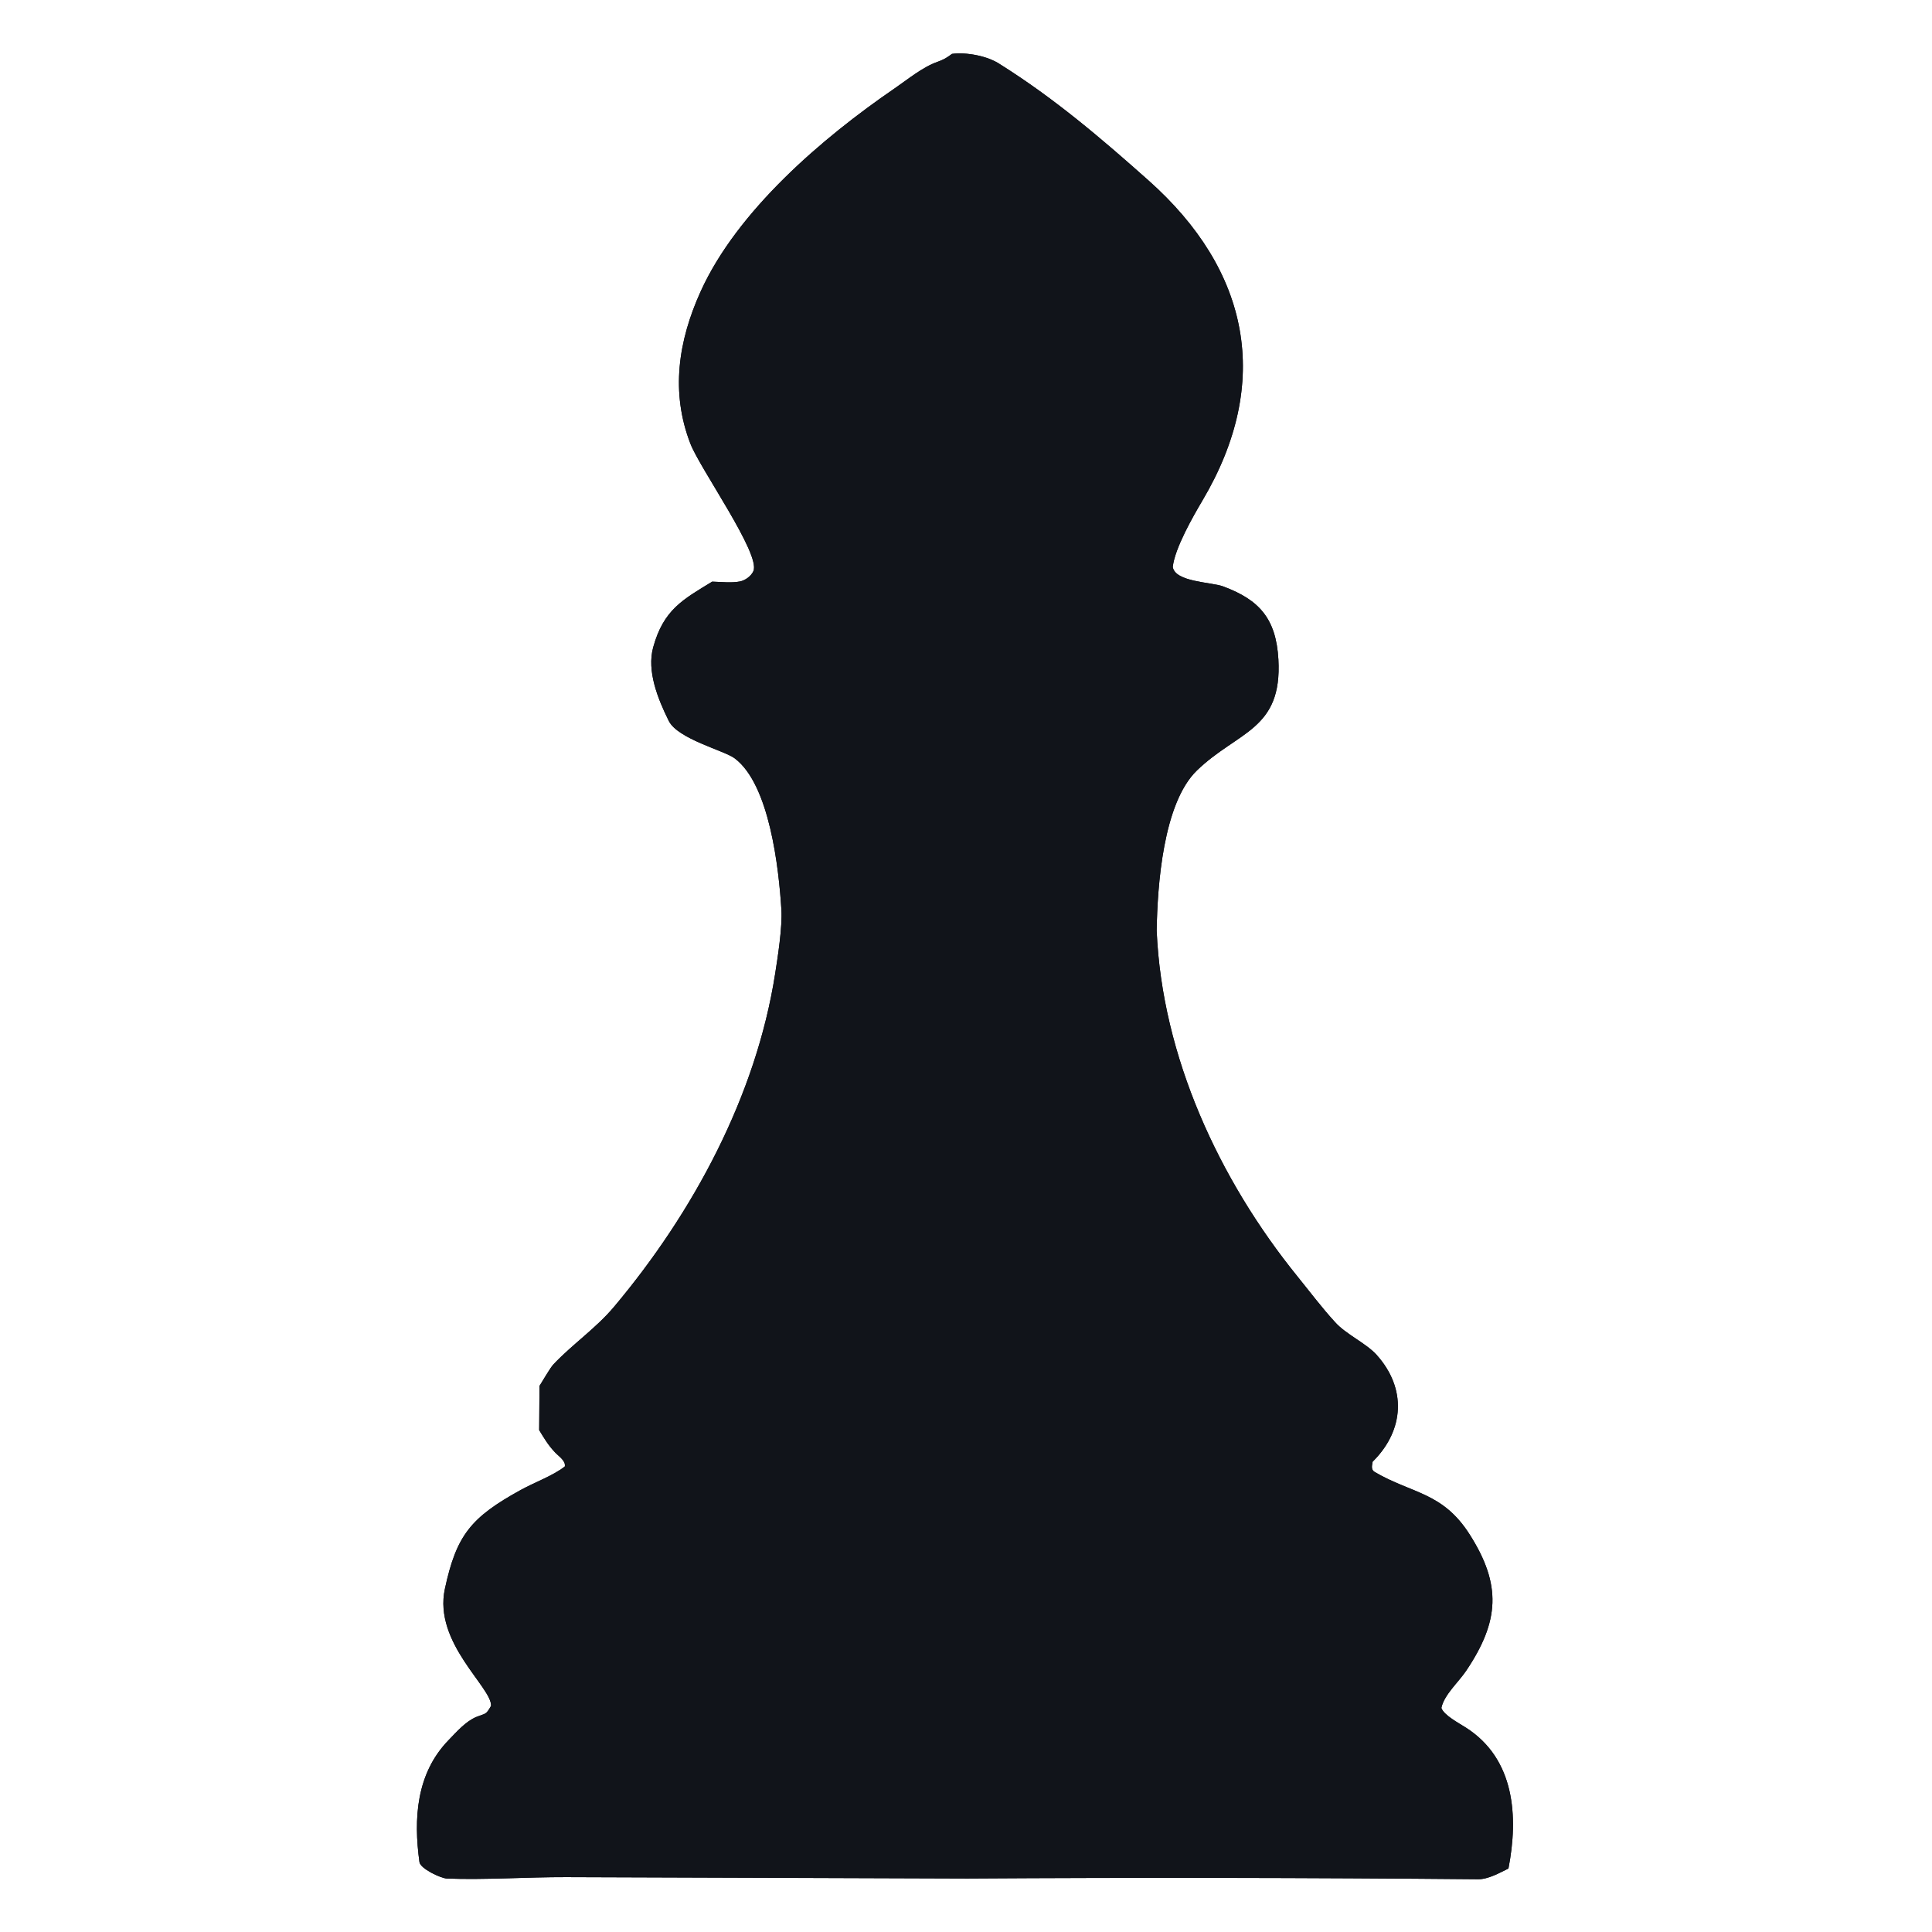
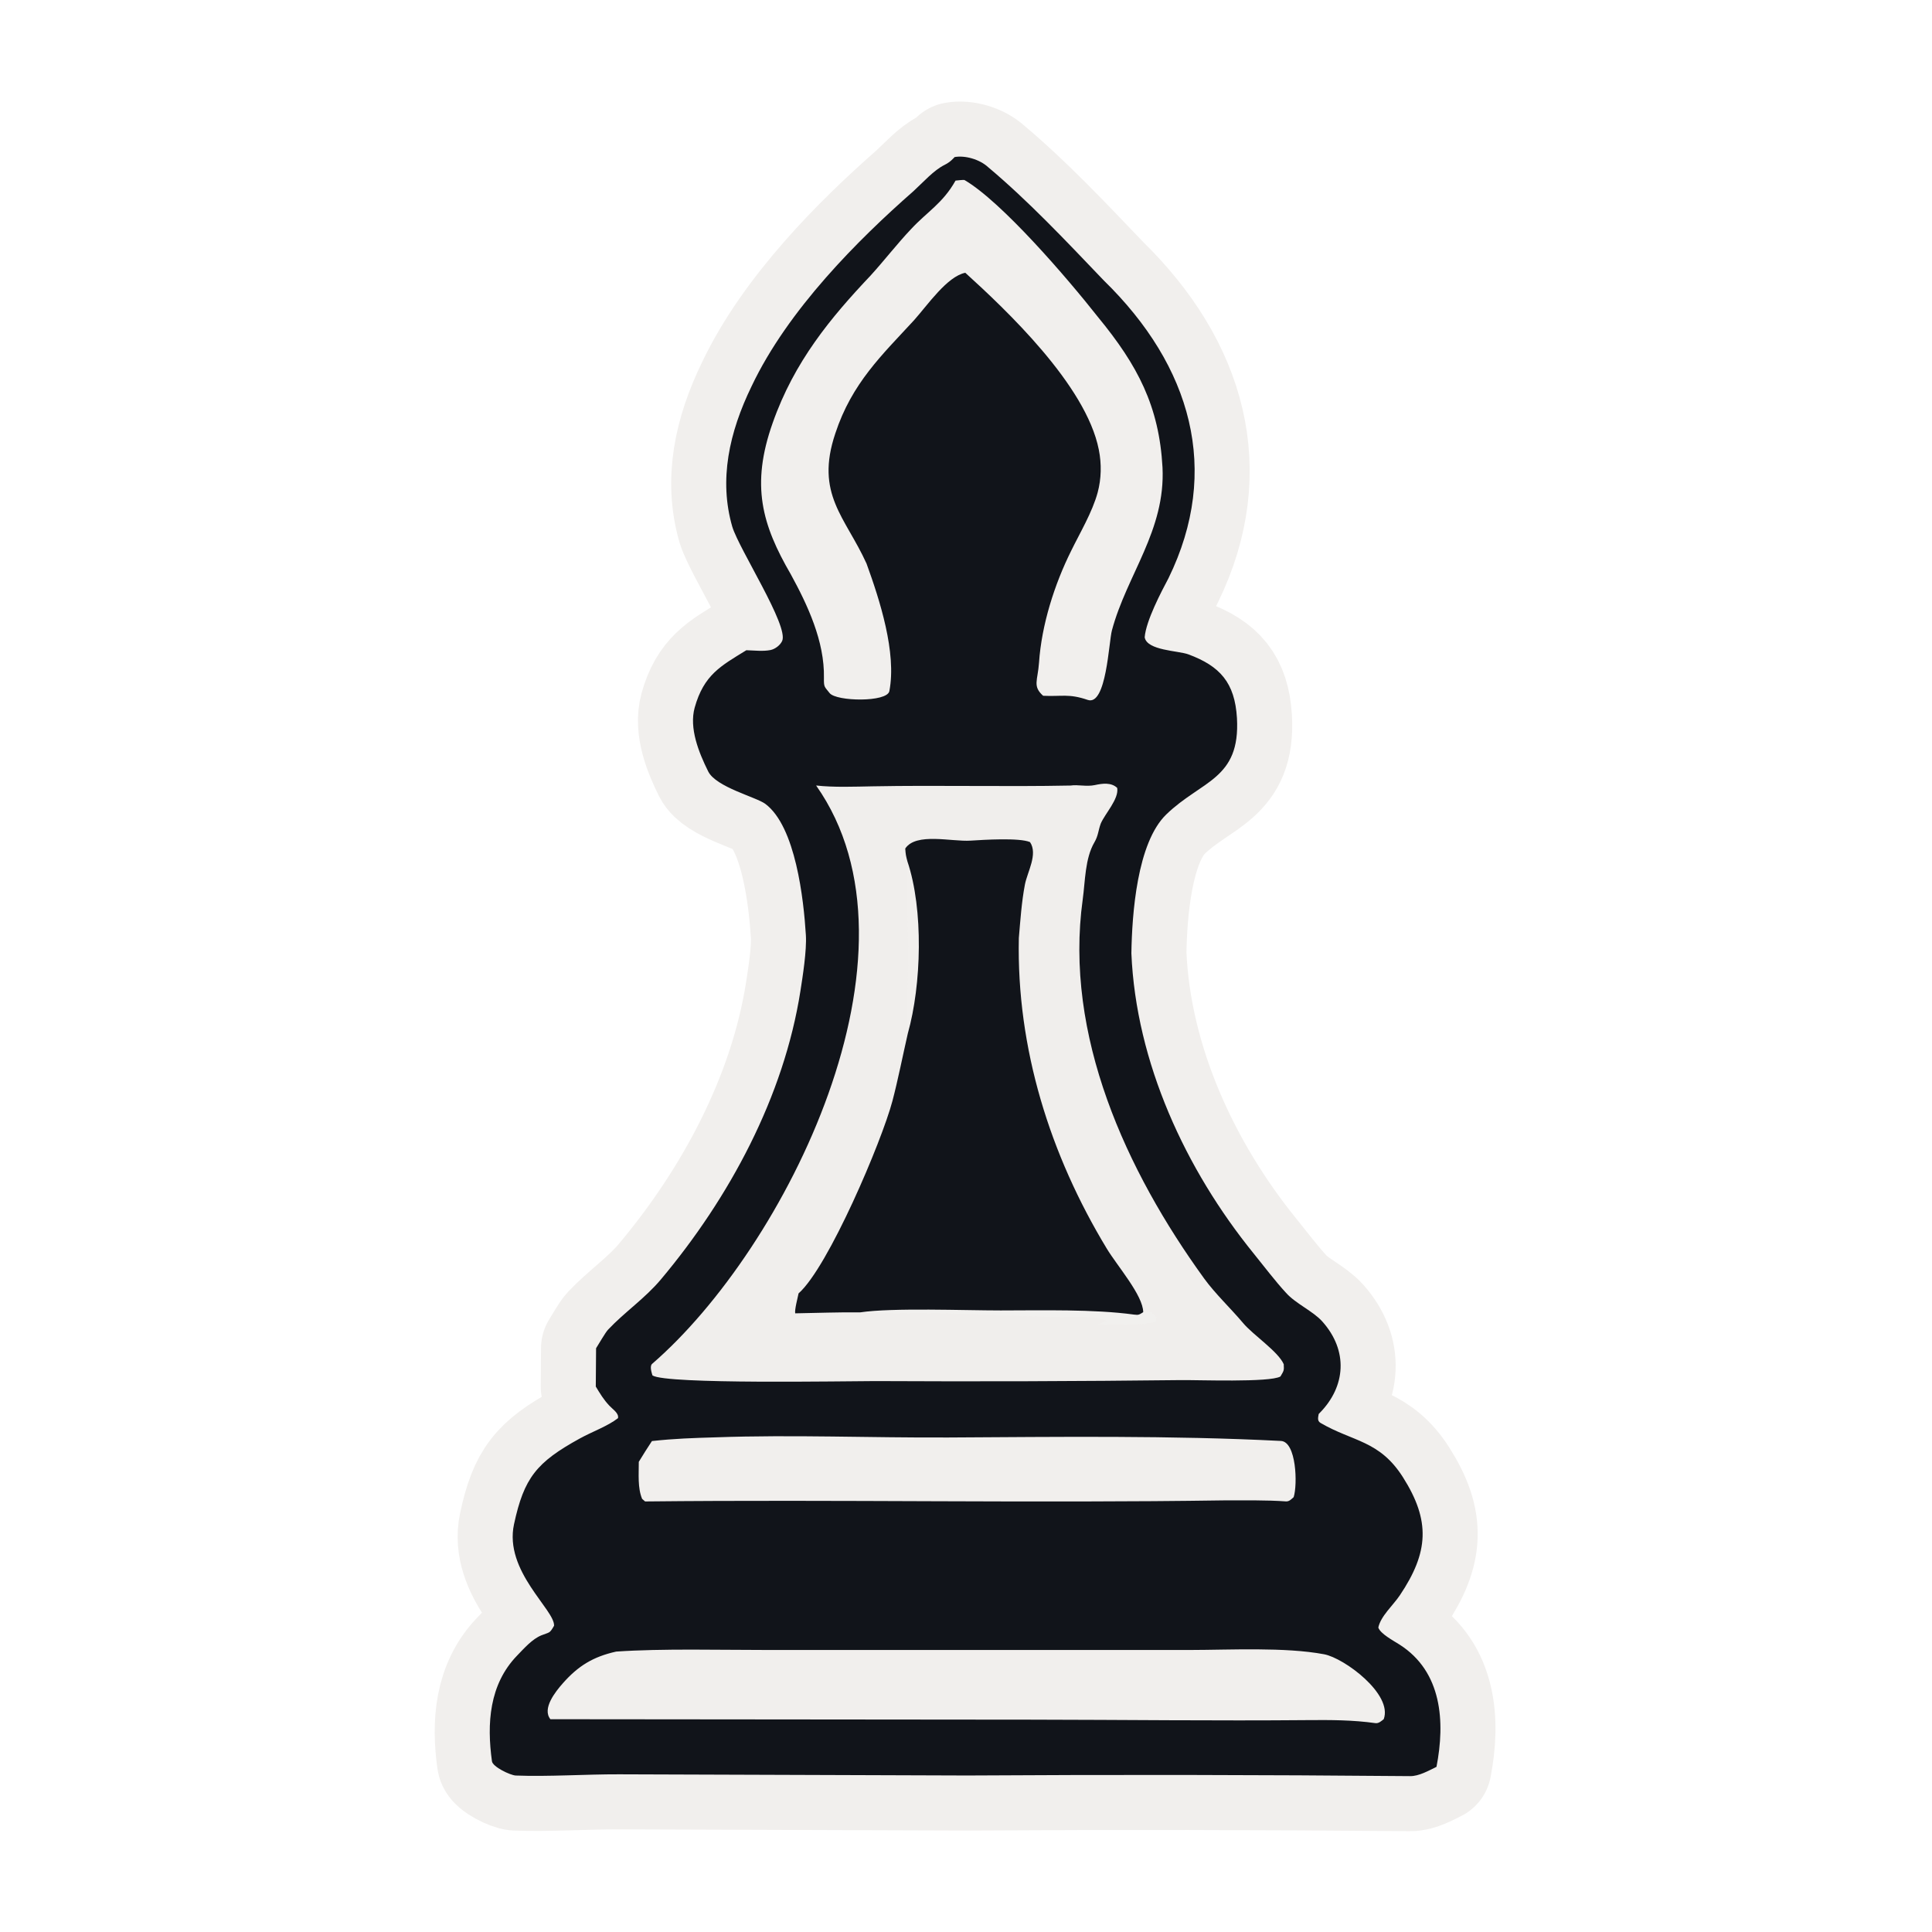
- <svg xmlns="http://www.w3.org/2000/svg" viewBox="745.815 1103.13 558.235 892.04" width="512" height="512" role="img" aria-label="black B">
-   <path fill="#11141A" d="M 1018.43 1128.01 C 1025.12 1127.13 1034.92 1128.96 1040.59 1132.76 C 1065.73 1148.55 1087.3 1166.95 1109.22 1186.46 C 1155.8 1227.91 1166.51 1279.51 1134.12 1334.2 C 1129.93 1341.29 1121.31 1356.24 1120.4 1364.9 C 1121.47 1371.88 1138.2 1371.88 1143.56 1373.85 C 1160.3 1380.02 1168.1 1388.72 1169.17 1407.58 C 1171.01 1440.29 1150.39 1440.66 1131.57 1458.85 C 1115.93 1473.96 1113.3 1512.05 1112.97 1532.82 C 1115.43 1590.91 1141.79 1647.85 1178.04 1692.57 C 1183.32 1699.08 1189.66 1707.46 1195.29 1713.53 C 1200.3 1719.2 1209.68 1723.3 1214.56 1728.74 C 1228.52 1744.32 1227.08 1763.35 1213.29 1777.41 L 1212.68 1778.03 C 1212.41 1779.75 1211.77 1781.68 1213.66 1782.79 C 1230.91 1792.88 1245.02 1791.97 1257.54 1811.71 C 1272.23 1834.87 1271.27 1851.63 1255.89 1874.53 C 1252.31 1879.88 1245.7 1885.59 1244.42 1891.72 C 1245.55 1895.07 1252.47 1898.7 1255.78 1900.82 C 1278.35 1915.26 1280.05 1941.81 1275.39 1965.86 C 1271.12 1967.95 1265.98 1970.88 1261.31 1970.81 C 1182.71 1970.1 1104.1 1969.98 1025.5 1970.47 L 840.306 1969.84 C 822.594 1969.78 802.661 1971.17 785.215 1970.49 C 782.315 1970.32 773.004 1965.91 772.587 1962.9 C 769.815 1942.92 771.069 1922.03 785.989 1906.62 C 789.693 1902.8 794.039 1897.8 798.945 1895.84 C 803.364 1894.08 803.209 1895 805.646 1890.75 C 806.058 1882.23 778.946 1861.69 784.326 1836.72 C 789.655 1811.99 796.261 1803.76 819.41 1791.04 C 826.028 1787.4 834.194 1784.53 839.684 1780.25 C 840.206 1777.63 837.142 1775.79 835.1 1773.63 C 831.982 1770.32 830.198 1767.28 827.858 1763.43 L 828.01 1743.04 C 829.502 1740.71 832.94 1734.68 834.412 1733.12 C 843.361 1723.64 854.011 1716.53 862.498 1706.42 C 898.943 1663.03 927.994 1609.14 936.807 1552.75 C 937.984 1545.22 940.195 1531.26 939.693 1523.11 C 938.526 1504.15 934.26 1465.29 918.1 1453.25 C 913.221 1449.61 891.872 1444.37 887.697 1435.98 C 882.606 1425.75 877.499 1412.93 880.498 1402.02 C 885.301 1384.55 894.284 1379.93 907.749 1371.68 C 911.775 1371.79 916.67 1372.37 920.601 1371.59 C 923.034 1371.11 925.766 1369.09 926.778 1366.81 C 930.235 1359 902.232 1319.71 897.684 1307.99 C 888.49 1284.29 892.064 1260.58 902.386 1237.76 C 919.256 1200.47 958.552 1166.84 991.951 1143.96 C 998.094 1139.75 1004.8 1134.14 1011.83 1131.66 C 1014.16 1130.83 1015.75 1130.01 1017.75 1128.53 C 1017.98 1128.36 1018.2 1128.18 1018.43 1128.01 z" />
+ <svg xmlns="http://www.w3.org/2000/svg" viewBox="687.2 1025.323 675.464 1028.461" width="512" height="512" role="img" aria-label="black B">
+   <path fill="none" stroke="#F1EFED" stroke-width="58.61" stroke-linejoin="round" stroke-linecap="round" d="M 1018.863 1108.941 C 1024.218 1107.938 1032.096 1110.023 1036.756 1114.348 C 1058.06 1132.239 1077.555 1152.928 1098.338 1174.675 C 1144.986 1220.234 1160.752 1275.723 1132.76 1333.05 C 1128.882 1340.37 1120.766 1355.721 1120.048 1364.562 C 1121.238 1371.659 1137.929 1371.659 1143.313 1373.658 C 1160.132 1379.904 1168.038 1388.68 1169.17 1407.58 C 1171.01 1440.29 1150.39 1440.66 1131.57 1458.85 C 1115.93 1473.96 1113.3 1512.05 1112.97 1532.82 C 1115.43 1590.91 1141.79 1647.85 1178.04 1692.57 C 1183.32 1699.08 1189.66 1707.46 1195.29 1713.53 C 1200.3 1719.2 1209.68 1723.3 1214.56 1728.74 C 1228.52 1744.32 1227.08 1763.35 1213.29 1777.41 L 1212.68 1778.03 C 1212.41 1779.75 1211.77 1781.68 1213.66 1782.79 C 1230.91 1792.88 1245.02 1791.97 1257.54 1811.71 C 1272.23 1834.87 1271.27 1851.63 1255.89 1874.53 C 1252.31 1879.88 1245.7 1885.59 1244.42 1891.72 C 1245.55 1895.07 1252.47 1898.7 1255.78 1900.82 C 1278.35 1915.26 1280.05 1941.81 1275.39 1965.86 C 1271.12 1967.95 1265.98 1970.88 1261.31 1970.81 C 1182.71 1970.1 1104.1 1969.98 1025.5 1970.47 L 840.306 1969.84 C 822.594 1969.78 802.661 1971.17 785.215 1970.49 C 782.315 1970.32 773.004 1965.91 772.587 1962.9 C 769.815 1942.92 771.069 1922.03 785.989 1906.62 C 789.693 1902.8 794.039 1897.8 798.945 1895.84 C 803.364 1894.08 803.209 1895 805.646 1890.75 C 806.058 1882.23 778.946 1861.69 784.326 1836.72 C 789.655 1811.99 796.261 1803.76 819.41 1791.04 C 826.028 1787.4 834.194 1784.53 839.684 1780.25 C 840.206 1777.63 837.142 1775.79 835.1 1773.63 C 831.982 1770.32 830.198 1767.28 827.858 1763.43 L 828.01 1743.04 C 829.502 1740.71 832.94 1734.68 834.412 1733.12 C 843.361 1723.64 854.011 1716.53 862.498 1706.42 C 898.943 1663.03 927.994 1609.14 936.807 1552.75 C 937.984 1545.22 940.195 1531.26 939.693 1523.11 C 938.526 1504.15 934.26 1465.29 918.1 1453.25 C 913.221 1449.61 891.872 1444.37 887.697 1435.98 C 882.606 1425.75 877.499 1412.93 880.498 1402.02 C 885.402 1384.478 894.438 1379.813 908.013 1371.456 C 912.027 1371.568 916.902 1372.156 920.836 1371.365 C 923.271 1370.877 926.028 1368.825 927.075 1366.506 C 930.665 1358.543 904.329 1318.01 900.532 1305.767 C 893.303 1280.794 898.837 1255.524 910.799 1230.931 C 930.132 1190.172 967.628 1152.804 997 1127.051 C 1002.192 1122.284 1007.802 1115.916 1013.528 1113.097 C 1015.415 1112.152 1016.701 1111.219 1018.316 1109.533 C 1018.501 1109.339 1018.678 1109.134 1018.863 1108.941 z M 945.148 1443.47 C 1007.72 1532.18 929.073 1689.74 857.848 1751.35 C 856.436 1752.57 857.612 1756.11 858.024 1757.5 C 865.302 1762.32 960.966 1760.52 976.5 1760.51 C 1030.75 1760.79 1085 1760.62 1139.24 1759.99 C 1147.5 1759.85 1186.78 1761.36 1192.32 1758.06 C 1194.06 1755.05 1194.31 1755.1 1194.07 1751.53 C 1191.09 1744.7 1177.75 1735.99 1172.43 1729.61 C 1165.99 1721.95 1157.58 1714.01 1151.74 1705.96 C 1110.18 1648.61 1077.05 1576.43 1087.07 1504.06 C 1088.41 1494.39 1088.25 1482.32 1093.29 1473.71 C 1095.37 1470.17 1095.3 1467.44 1096.66 1463.74 C 1098.89 1458.47 1106.48 1450.56 1105.41 1444.74 C 1102.25 1441.75 1097.6 1442.35 1093.55 1443.24 C 1089.13 1444.2 1084.29 1442.88 1080.68 1443.49 C 1045.6 1444.2 1010.28 1443.25 975.165 1443.91 C 965.655 1444.08 954.493 1444.53 945.148 1443.47 z M 1206.75 1940.99 C 1218.97 1940.88 1230.8 1940.9 1242.89 1942.6 C 1244.6 1942.84 1246.07 1941.48 1247.3 1940.49 C 1252.24 1927.2 1226.29 1907.95 1215.56 1905.94 C 1194.71 1902.03 1165.51 1903.63 1144.12 1903.66 L 1057.05 1903.65 L 919.456 1903.66 C 894.573 1903.68 863.109 1902.82 838.711 1904.51 C 826.409 1907.25 818.467 1912.15 810.311 1921.39 C 806.338 1925.9 799.158 1934.87 803.694 1940.51 L 1059.79 1940.75 C 1108.45 1940.81 1158.17 1941.42 1206.75 1940.99 z M 1019.36 1121.466 C 1012.606 1133.546 1004.233 1138.043 995.641 1147.33 C 988.404 1154.959 981.436 1163.985 974.153 1171.995 C 952.948 1194.399 933.521 1217.749 922.036 1250.421 C 910.245 1283.678 916.342 1304.657 931.7 1331.11 C 940.582 1347.355 949.695 1366.705 949.304 1386.169 C 949.224 1391.263 949.556 1390.73 952.324 1394.262 C 955.862 1398.769 982.978 1399.253 984.133 1393.231 C 988.073 1372.747 979.033 1344.759 971.982 1325.336 C 960.755 1300.547 944.484 1288.443 955.355 1256.081 C 964.209 1229.165 980.315 1214.224 997.262 1195.8 C 1004.62 1187.544 1014.893 1172.48 1024.556 1170.526 C 1046.059 1190.069 1088.832 1230.266 1095.625 1264.663 C 1097.172 1272.334 1096.971 1280.203 1095.025 1287.471 C 1092.201 1297.955 1085.466 1309.192 1080.916 1318.539 C 1072.084 1336.247 1065.15 1357.933 1063.801 1378.091 C 1063.126 1387.691 1060.253 1390.552 1065.992 1395.706 C 1075.98 1396.191 1079.618 1394.44 1089.732 1397.906 C 1099.711 1401.308 1100.935 1366.837 1102.626 1360.825 C 1110.573 1331.22 1131.176 1307.759 1129.541 1274.166 C 1127.756 1241.556 1116.328 1219.806 1095.233 1194.151 C 1078.657 1173.095 1043.813 1132.614 1024.104 1121.145 C 1023.806 1120.971 1019.99 1121.386 1019.36 1121.466 z M 850.751 1803.5 C 850.774 1810.13 850.088 1817.31 852.512 1823.21 C 853.044 1823.67 853.576 1824.13 854.109 1824.59 C 956.951 1823.5 1060.29 1825.56 1163.09 1824.01 C 1173.3 1824.04 1184.93 1823.82 1195.22 1824.56 C 1196.99 1824.69 1198.12 1823.4 1199.36 1822.29 C 1201.5 1815.57 1200.81 1792.8 1192.57 1792.38 C 1134.01 1789.4 1074.37 1790.22 1015.83 1790.54 C 974.047 1790.76 933.135 1788.98 891.66 1790.46 C 879.59 1790.81 869.765 1791.13 857.748 1792.44 C 855.346 1796.08 853.014 1799.77 850.751 1803.5 z" />
+   <path fill="none" stroke="#F1EFED" stroke-width="58.61" stroke-linejoin="round" stroke-linecap="round" d="M 993.754 1483.9 C 992.93 1480.76 992.827 1480.26 992.591 1477.03 C 998.336 1468.34 1017.25 1473.48 1027.36 1472.82 C 1034.39 1472.37 1053.37 1471.17 1059.01 1473.6 C 1063.33 1480.02 1057.57 1489.51 1056.29 1496.2 C 1054.52 1505.48 1053.87 1515.24 1053.06 1524.66 C 1051.81 1583.32 1069.62 1640.01 1099.84 1689.94 C 1105.53 1699.35 1119.17 1714.83 1119.27 1723.84 C 1117.11 1725.15 1116.89 1725.46 1114.38 1725.12 C 1093.06 1722.18 1065.22 1722.9 1043.38 1722.91 C 1024.08 1722.92 985.917 1721.38 968.629 1723.93 C 957.546 1723.8 945.199 1724.26 934.023 1724.45 C 933.58 1722.86 935.349 1715.98 935.805 1713.83 C 951.654 1699.9 980.135 1632.72 985.759 1611.45 C 988.678 1600.41 991.349 1586.86 993.982 1575.38 C 1001.23 1549.64 1002.39 1509.46 993.754 1483.9 z" />
+   <path fill="#11141A" d="M 1018.863 1108.941 C 1024.218 1107.938 1032.096 1110.023 1036.756 1114.348 C 1058.06 1132.239 1077.555 1152.928 1098.338 1174.675 C 1144.986 1220.234 1160.752 1275.723 1132.76 1333.05 C 1128.882 1340.37 1120.766 1355.721 1120.048 1364.562 C 1121.238 1371.659 1137.929 1371.659 1143.313 1373.658 C 1160.132 1379.904 1168.038 1388.68 1169.17 1407.58 C 1171.01 1440.29 1150.39 1440.66 1131.57 1458.85 C 1115.93 1473.96 1113.3 1512.05 1112.97 1532.82 C 1115.43 1590.91 1141.79 1647.85 1178.04 1692.57 C 1183.32 1699.08 1189.66 1707.46 1195.29 1713.53 C 1200.3 1719.2 1209.68 1723.3 1214.56 1728.74 C 1228.52 1744.32 1227.08 1763.35 1213.29 1777.41 L 1212.68 1778.03 C 1212.41 1779.75 1211.77 1781.68 1213.66 1782.79 C 1230.91 1792.88 1245.02 1791.97 1257.54 1811.71 C 1272.23 1834.87 1271.27 1851.63 1255.89 1874.53 C 1252.31 1879.88 1245.7 1885.59 1244.42 1891.72 C 1245.55 1895.07 1252.47 1898.7 1255.78 1900.82 C 1278.35 1915.26 1280.05 1941.81 1275.39 1965.86 C 1271.12 1967.95 1265.98 1970.88 1261.31 1970.81 C 1182.71 1970.1 1104.1 1969.98 1025.5 1970.47 L 840.306 1969.84 C 822.594 1969.78 802.661 1971.17 785.215 1970.49 C 782.315 1970.32 773.004 1965.91 772.587 1962.9 C 769.815 1942.92 771.069 1922.03 785.989 1906.62 C 789.693 1902.8 794.039 1897.8 798.945 1895.84 C 803.364 1894.08 803.209 1895 805.646 1890.75 C 806.058 1882.23 778.946 1861.69 784.326 1836.72 C 789.655 1811.99 796.261 1803.76 819.41 1791.04 C 826.028 1787.4 834.194 1784.53 839.684 1780.25 C 840.206 1777.63 837.142 1775.79 835.1 1773.63 C 831.982 1770.32 830.198 1767.28 827.858 1763.43 L 828.01 1743.04 C 829.502 1740.71 832.94 1734.68 834.412 1733.12 C 843.361 1723.64 854.011 1716.53 862.498 1706.42 C 898.943 1663.03 927.994 1609.14 936.807 1552.75 C 937.984 1545.22 940.195 1531.26 939.693 1523.11 C 938.526 1504.15 934.26 1465.29 918.1 1453.25 C 913.221 1449.61 891.872 1444.37 887.697 1435.98 C 882.606 1425.75 877.499 1412.93 880.498 1402.02 C 885.402 1384.478 894.438 1379.813 908.013 1371.456 C 912.027 1371.568 916.902 1372.156 920.836 1371.365 C 923.271 1370.877 926.028 1368.825 927.075 1366.506 C 930.665 1358.543 904.329 1318.01 900.532 1305.767 C 893.303 1280.794 898.837 1255.524 910.799 1230.931 C 930.132 1190.172 967.628 1152.804 997 1127.051 C 1002.192 1122.284 1007.802 1115.916 1013.528 1113.097 C 1015.415 1112.152 1016.701 1111.219 1018.316 1109.533 C 1018.501 1109.339 1018.678 1109.134 1018.863 1108.941 z M 945.148 1443.47 C 1007.72 1532.18 929.073 1689.74 857.848 1751.35 C 856.436 1752.57 857.612 1756.11 858.024 1757.5 C 865.302 1762.32 960.966 1760.52 976.5 1760.51 C 1030.75 1760.79 1085 1760.62 1139.24 1759.99 C 1147.5 1759.85 1186.78 1761.36 1192.32 1758.06 C 1194.06 1755.05 1194.31 1755.1 1194.07 1751.53 C 1191.09 1744.7 1177.75 1735.99 1172.43 1729.61 C 1165.99 1721.95 1157.58 1714.01 1151.74 1705.96 C 1110.18 1648.61 1077.05 1576.43 1087.07 1504.06 C 1088.41 1494.39 1088.25 1482.32 1093.29 1473.71 C 1095.37 1470.17 1095.3 1467.44 1096.66 1463.74 C 1098.89 1458.47 1106.48 1450.56 1105.41 1444.74 C 1102.25 1441.75 1097.6 1442.35 1093.55 1443.24 C 1089.13 1444.2 1084.29 1442.88 1080.68 1443.49 C 1045.6 1444.2 1010.28 1443.25 975.165 1443.91 C 965.655 1444.08 954.493 1444.53 945.148 1443.47 z M 1206.75 1940.99 C 1218.97 1940.88 1230.8 1940.9 1242.89 1942.6 C 1244.6 1942.84 1246.07 1941.48 1247.3 1940.49 C 1252.24 1927.2 1226.29 1907.95 1215.56 1905.94 C 1194.71 1902.03 1165.51 1903.63 1144.12 1903.66 L 1057.05 1903.65 L 919.456 1903.66 C 894.573 1903.68 863.109 1902.82 838.711 1904.51 C 826.409 1907.25 818.467 1912.15 810.311 1921.39 C 806.338 1925.9 799.158 1934.87 803.694 1940.51 L 1059.79 1940.75 C 1108.45 1940.81 1158.17 1941.42 1206.75 1940.99 z M 1019.36 1121.466 C 1012.606 1133.546 1004.233 1138.043 995.641 1147.33 C 988.404 1154.959 981.436 1163.985 974.153 1171.995 C 952.948 1194.399 933.521 1217.749 922.036 1250.421 C 910.245 1283.678 916.342 1304.657 931.7 1331.11 C 940.582 1347.355 949.695 1366.705 949.304 1386.169 C 949.224 1391.263 949.556 1390.73 952.324 1394.262 C 955.862 1398.769 982.978 1399.253 984.133 1393.231 C 988.073 1372.747 979.033 1344.759 971.982 1325.336 C 960.755 1300.547 944.484 1288.443 955.355 1256.081 C 964.209 1229.165 980.315 1214.224 997.262 1195.8 C 1004.62 1187.544 1014.893 1172.48 1024.556 1170.526 C 1046.059 1190.069 1088.832 1230.266 1095.625 1264.663 C 1097.172 1272.334 1096.971 1280.203 1095.025 1287.471 C 1092.201 1297.955 1085.466 1309.192 1080.916 1318.539 C 1072.084 1336.247 1065.15 1357.933 1063.801 1378.091 C 1063.126 1387.691 1060.253 1390.552 1065.992 1395.706 C 1075.98 1396.191 1079.618 1394.44 1089.732 1397.906 C 1099.711 1401.308 1100.935 1366.837 1102.626 1360.825 C 1110.573 1331.22 1131.176 1307.759 1129.541 1274.166 C 1127.756 1241.556 1116.328 1219.806 1095.233 1194.151 C 1078.657 1173.095 1043.813 1132.614 1024.104 1121.145 C 1023.806 1120.971 1019.99 1121.386 1019.36 1121.466 z M 850.751 1803.5 C 850.774 1810.13 850.088 1817.31 852.512 1823.21 C 853.044 1823.67 853.576 1824.13 854.109 1824.59 C 956.951 1823.5 1060.29 1825.56 1163.09 1824.01 C 1173.3 1824.04 1184.93 1823.82 1195.22 1824.56 C 1196.99 1824.69 1198.12 1823.4 1199.36 1822.29 C 1201.5 1815.57 1200.81 1792.8 1192.57 1792.38 C 1134.01 1789.4 1074.37 1790.22 1015.83 1790.54 C 974.047 1790.76 933.135 1788.98 891.66 1790.46 C 879.59 1790.81 869.765 1791.13 857.748 1792.44 C 855.346 1796.08 853.014 1799.77 850.751 1803.5 z" />
+   <path fill="#F1EFED" fill-opacity="0.02" d="M 1080.68 1443.49 C 1084.29 1442.88 1089.13 1444.2 1093.55 1443.24 C 1097.6 1442.35 1102.25 1441.75 1105.41 1444.74 C 1106.48 1450.56 1098.89 1458.47 1096.66 1463.74 C 1095.3 1467.44 1095.37 1470.17 1093.29 1473.71 C 1088.25 1482.32 1088.41 1494.39 1087.07 1504.06 C 1077.05 1576.43 1110.18 1648.61 1151.74 1705.96 C 1157.58 1714.01 1165.99 1721.95 1172.43 1729.61 C 1177.75 1735.99 1191.09 1744.7 1194.07 1751.53 C 1194.31 1755.1 1194.06 1755.05 1192.32 1758.06 C 1186.78 1761.36 1147.5 1759.85 1139.24 1759.99 C 1085 1760.62 1030.75 1760.79 976.5 1760.51 C 960.966 1760.52 865.302 1762.32 858.024 1757.5 C 857.612 1756.11 856.436 1752.57 857.848 1751.35 C 929.073 1689.74 1007.72 1532.18 945.148 1443.47 C 954.493 1444.53 965.655 1444.08 975.165 1443.91 C 1010.28 1443.25 1045.6 1444.2 1080.68 1443.49 z M 1119.27 1723.84 C 1117.11 1725.15 1116.89 1725.46 1114.38 1725.12 C 1093.06 1722.18 1065.22 1722.9 1043.38 1722.91 C 1024.08 1722.92 985.917 1721.38 968.629 1723.93 C 975.349 1724.57 982.805 1724.64 989.593 1724.48 C 1021.24 1723.72 1052.71 1726.67 1084.32 1726.49 C 1090.28 1726.45 1094.02 1726.53 1099.76 1728.37 L 1094.93 1730.43 C 1100.11 1730.76 1122.48 1730.98 1126.09 1728.79 L 1126.31 1726.47 C 1123.99 1723.73 1123.18 1723.14 1119.27 1723.84 z M 993.982 1575.38 C 1001.23 1549.64 1002.39 1509.46 993.754 1483.9 C 992.849 1500.58 994.12 1517.5 994.182 1534.19 C 994.232 1547.75 992.636 1561.91 993.982 1575.38 z" />
  <path fill="#11141A" d="M 993.754 1483.9 C 992.93 1480.76 992.827 1480.26 992.591 1477.03 C 998.336 1468.34 1017.25 1473.48 1027.36 1472.82 C 1034.39 1472.37 1053.37 1471.17 1059.01 1473.6 C 1063.33 1480.02 1057.57 1489.51 1056.29 1496.2 C 1054.52 1505.48 1053.87 1515.24 1053.06 1524.66 C 1051.81 1583.32 1069.62 1640.01 1099.84 1689.94 C 1105.53 1699.35 1119.17 1714.83 1119.27 1723.84 C 1117.11 1725.15 1116.89 1725.46 1114.38 1725.12 C 1093.06 1722.18 1065.22 1722.9 1043.38 1722.91 C 1024.08 1722.92 985.917 1721.38 968.629 1723.93 C 957.546 1723.8 945.199 1724.26 934.023 1724.45 C 933.58 1722.86 935.349 1715.98 935.805 1713.83 C 951.654 1699.9 980.135 1632.72 985.759 1611.45 C 988.678 1600.41 991.349 1586.86 993.982 1575.38 C 1001.23 1549.64 1002.39 1509.46 993.754 1483.9 z" />
-   <path fill="#11141A" d="M 1018.43 1128.01 C 1025.12 1127.13 1034.92 1128.96 1040.59 1132.76 C 1065.73 1148.55 1087.3 1166.95 1109.22 1186.46 C 1155.8 1227.91 1166.51 1279.51 1134.12 1334.2 C 1129.93 1341.29 1121.31 1356.24 1120.4 1364.9 C 1121.47 1371.88 1138.2 1371.88 1143.56 1373.85 C 1160.3 1380.02 1168.1 1388.72 1169.17 1407.58 C 1171.01 1440.29 1150.39 1440.66 1131.57 1458.85 C 1115.93 1473.96 1113.3 1512.05 1112.97 1532.82 C 1115.43 1590.91 1141.79 1647.85 1178.04 1692.57 C 1183.32 1699.08 1189.66 1707.46 1195.29 1713.53 C 1200.3 1719.2 1209.68 1723.3 1214.56 1728.74 C 1228.52 1744.32 1227.08 1763.35 1213.29 1777.41 L 1212.68 1778.03 C 1212.41 1779.75 1211.77 1781.68 1213.66 1782.79 C 1230.91 1792.88 1245.02 1791.97 1257.54 1811.71 C 1272.23 1834.87 1271.27 1851.63 1255.89 1874.53 C 1252.31 1879.88 1245.7 1885.59 1244.42 1891.72 C 1245.55 1895.07 1252.47 1898.7 1255.78 1900.82 C 1278.35 1915.26 1280.05 1941.81 1275.39 1965.86 C 1271.12 1967.95 1265.98 1970.88 1261.31 1970.81 C 1182.71 1970.1 1104.1 1969.98 1025.5 1970.47 L 840.306 1969.84 C 822.594 1969.78 802.661 1971.17 785.215 1970.49 C 782.315 1970.32 773.004 1965.91 772.587 1962.9 C 769.815 1942.92 771.069 1922.03 785.989 1906.62 C 789.693 1902.8 794.039 1897.8 798.945 1895.84 C 803.364 1894.08 803.209 1895 805.646 1890.75 C 806.058 1882.23 778.946 1861.69 784.326 1836.72 C 789.655 1811.99 796.261 1803.76 819.41 1791.04 C 826.028 1787.4 834.194 1784.53 839.684 1780.25 C 840.206 1777.63 837.142 1775.79 835.1 1773.63 C 831.982 1770.32 830.198 1767.28 827.858 1763.43 L 828.01 1743.04 C 829.502 1740.71 832.94 1734.68 834.412 1733.12 C 843.361 1723.64 854.011 1716.53 862.498 1706.42 C 898.943 1663.03 927.994 1609.14 936.807 1552.75 C 937.984 1545.22 940.195 1531.26 939.693 1523.11 C 938.526 1504.15 934.26 1465.29 918.1 1453.25 C 913.221 1449.61 891.872 1444.37 887.697 1435.98 C 882.606 1425.75 877.499 1412.93 880.498 1402.02 C 885.301 1384.55 894.284 1379.93 907.749 1371.68 C 911.775 1371.79 916.67 1372.37 920.601 1371.59 C 923.034 1371.11 925.766 1369.09 926.778 1366.81 C 930.235 1359 902.232 1319.71 897.684 1307.99 C 888.49 1284.29 892.064 1260.58 902.386 1237.76 C 919.256 1200.47 958.552 1166.84 991.951 1143.96 C 998.094 1139.75 1004.8 1134.14 1011.83 1131.66 C 1014.16 1130.83 1015.75 1130.01 1017.75 1128.53 C 1017.98 1128.36 1018.2 1128.18 1018.43 1128.01 z M 945.148 1443.47 C 1007.72 1532.18 929.073 1689.74 857.848 1751.35 C 856.436 1752.57 857.612 1756.11 858.024 1757.5 C 865.302 1762.32 960.966 1760.52 976.5 1760.51 C 1030.75 1760.79 1085 1760.62 1139.24 1759.99 C 1147.5 1759.85 1186.78 1761.36 1192.32 1758.06 C 1194.06 1755.05 1194.31 1755.1 1194.07 1751.53 C 1191.09 1744.7 1177.75 1735.99 1172.43 1729.61 C 1165.99 1721.95 1157.58 1714.01 1151.74 1705.96 C 1110.18 1648.61 1077.05 1576.43 1087.07 1504.06 C 1088.41 1494.39 1088.25 1482.32 1093.29 1473.71 C 1095.37 1470.17 1095.3 1467.44 1096.66 1463.74 C 1098.89 1458.47 1106.48 1450.56 1105.41 1444.74 C 1102.25 1441.75 1097.6 1442.35 1093.55 1443.24 C 1089.13 1444.2 1084.29 1442.88 1080.68 1443.49 C 1045.6 1444.2 1010.28 1443.25 975.165 1443.91 C 965.655 1444.08 954.493 1444.53 945.148 1443.47 z M 1206.75 1940.99 C 1218.97 1940.88 1230.8 1940.9 1242.89 1942.6 C 1244.6 1942.84 1246.07 1941.48 1247.3 1940.49 C 1252.24 1927.2 1226.29 1907.95 1215.56 1905.94 C 1194.71 1902.03 1165.51 1903.63 1144.12 1903.66 L 1057.05 1903.65 L 919.456 1903.66 C 894.573 1903.68 863.109 1902.82 838.711 1904.51 C 826.409 1907.25 818.467 1912.15 810.311 1921.39 C 806.338 1925.9 799.158 1934.87 803.694 1940.51 L 1059.79 1940.75 C 1108.45 1940.81 1158.17 1941.42 1206.75 1940.99 z M 1019.22 1159 C 1011.86 1168.05 1002.82 1171.43 993.829 1178.43 C 986.412 1184.2 979.485 1191.05 972.311 1197.15 C 952.017 1214.32 934.356 1232.39 925.65 1257.98 C 916.665 1284.41 923.52 1301.29 938.746 1322.81 C 947.304 1336.16 955.939 1352.2 955.747 1368.49 C 955.696 1372.78 955.996 1372.33 958.523 1375.31 C 961.747 1379.12 986.399 1379.53 987.443 1374.44 C 990.967 1357.24 982.497 1334.02 975.739 1318.09 C 964.761 1297.97 949.112 1288.23 958.013 1262.45 C 965.323 1241.29 980.568 1229.65 996.975 1215.4 C 1004.28 1209.05 1014.67 1197.52 1024.72 1196.03 C 1046.53 1210.99 1087.42 1242.15 1092.13 1269.25 C 1093.23 1275.35 1092.68 1281.63 1090.54 1287.45 C 1087.5 1295.88 1080.87 1304.96 1076.41 1312.55 C 1067.92 1327.02 1061.3 1344.91 1059.93 1361.71 C 1059.28 1369.77 1056.66 1372.18 1061.87 1376.53 C 1070.95 1376.94 1074.26 1375.46 1083.45 1378.39 C 1092.52 1381.27 1093.86 1352.31 1095.49 1347.31 C 1103.44 1322.9 1123.41 1303.8 1123.81 1276.81 C 1124.55 1251 1115.23 1233.99 1096.28 1214.13 C 1080.88 1197.99 1046.01 1167.35 1024.5 1158.76 C 1024.17 1158.63 1019.92 1158.94 1019.22 1159 z M 850.751 1803.5 C 850.774 1810.13 850.088 1817.31 852.512 1823.21 C 853.044 1823.67 853.576 1824.13 854.109 1824.59 C 956.951 1823.5 1060.29 1825.56 1163.09 1824.01 C 1173.3 1824.04 1184.93 1823.82 1195.22 1824.56 C 1196.99 1824.69 1198.12 1823.4 1199.36 1822.29 C 1201.5 1815.57 1200.81 1792.8 1192.57 1792.38 C 1134.01 1789.4 1074.37 1790.22 1015.83 1790.54 C 974.047 1790.76 933.135 1788.98 891.66 1790.46 C 879.59 1790.81 869.765 1791.13 857.748 1792.44 C 855.346 1796.08 853.014 1799.77 850.751 1803.5 z" />
-   <path fill="#3A4250" fill-opacity="0.004" d="M 1080.68 1443.49 C 1084.29 1442.88 1089.13 1444.2 1093.55 1443.24 C 1097.6 1442.35 1102.25 1441.75 1105.41 1444.74 C 1106.48 1450.56 1098.89 1458.47 1096.66 1463.74 C 1095.3 1467.44 1095.37 1470.17 1093.29 1473.71 C 1088.25 1482.32 1088.41 1494.39 1087.07 1504.06 C 1077.05 1576.43 1110.18 1648.61 1151.74 1705.96 C 1157.58 1714.01 1165.99 1721.95 1172.43 1729.61 C 1177.75 1735.99 1191.09 1744.7 1194.07 1751.53 C 1194.31 1755.1 1194.06 1755.05 1192.32 1758.06 C 1186.78 1761.36 1147.5 1759.85 1139.24 1759.99 C 1085 1760.62 1030.75 1760.79 976.5 1760.51 C 960.966 1760.52 865.302 1762.32 858.024 1757.5 C 857.612 1756.11 856.436 1752.57 857.848 1751.35 C 929.073 1689.74 1007.72 1532.18 945.148 1443.47 C 954.493 1444.53 965.655 1444.08 975.165 1443.91 C 1010.28 1443.25 1045.6 1444.2 1080.68 1443.49 z M 1119.27 1723.84 C 1117.11 1725.15 1116.89 1725.46 1114.38 1725.12 C 1093.06 1722.18 1065.22 1722.9 1043.38 1722.91 C 1024.08 1722.92 985.917 1721.38 968.629 1723.93 C 975.349 1724.57 982.805 1724.64 989.593 1724.48 C 1021.24 1723.72 1052.71 1726.67 1084.32 1726.49 C 1090.28 1726.45 1094.02 1726.53 1099.76 1728.37 L 1094.93 1730.43 C 1100.11 1730.76 1122.48 1730.98 1126.09 1728.79 L 1126.31 1726.47 C 1123.99 1723.73 1123.18 1723.14 1119.27 1723.84 z M 993.982 1575.38 C 1001.23 1549.64 1002.39 1509.46 993.754 1483.9 C 992.849 1500.58 994.12 1517.5 994.182 1534.19 C 994.232 1547.75 992.636 1561.91 993.982 1575.38 z" />
-   <path fill="#11141A" d="M 993.754 1483.9 C 992.93 1480.76 992.827 1480.26 992.591 1477.03 C 998.336 1468.34 1017.25 1473.48 1027.36 1472.82 C 1034.39 1472.37 1053.37 1471.17 1059.01 1473.6 C 1063.33 1480.02 1057.57 1489.51 1056.29 1496.2 C 1054.52 1505.48 1053.87 1515.24 1053.06 1524.66 C 1051.81 1583.32 1069.62 1640.01 1099.84 1689.94 C 1105.53 1699.35 1119.17 1714.83 1119.27 1723.84 C 1117.11 1725.15 1116.89 1725.46 1114.38 1725.12 C 1093.06 1722.18 1065.22 1722.9 1043.38 1722.91 C 1024.08 1722.92 985.917 1721.38 968.629 1723.93 C 957.546 1723.8 945.199 1724.26 934.023 1724.45 C 933.58 1722.86 935.349 1715.98 935.805 1713.83 C 951.654 1699.9 980.135 1632.72 985.759 1611.45 C 988.678 1600.41 991.349 1586.86 993.982 1575.38 C 1001.23 1549.64 1002.39 1509.46 993.754 1483.9 z" />
-   <path fill="#3A4250" fill-opacity="0.009" d="M 968.629 1723.93 C 985.917 1721.38 1024.08 1722.92 1043.38 1722.91 C 1065.22 1722.9 1093.06 1722.18 1114.38 1725.12 C 1116.89 1725.46 1117.11 1725.15 1119.27 1723.84 C 1123.18 1723.14 1123.99 1723.73 1126.31 1726.47 L 1126.09 1728.79 C 1122.48 1730.98 1100.11 1730.76 1094.93 1730.43 L 1099.76 1728.37 C 1094.02 1726.53 1090.28 1726.45 1084.32 1726.49 C 1052.71 1726.67 1021.24 1723.72 989.593 1724.48 C 982.805 1724.64 975.349 1724.57 968.629 1723.93 z" />
-   <path fill="#3A4250" fill-opacity="0.007" d="M 993.754 1483.9 C 1002.39 1509.46 1001.23 1549.64 993.982 1575.38 C 992.636 1561.91 994.232 1547.75 994.182 1534.19 C 994.12 1517.5 992.849 1500.58 993.754 1483.9 z" />
+   <path fill="#F1EFED" fill-opacity="0.039" d="M 968.629 1723.93 C 985.917 1721.38 1024.08 1722.92 1043.38 1722.91 C 1065.22 1722.9 1093.06 1722.18 1114.38 1725.12 C 1116.89 1725.46 1117.11 1725.15 1119.27 1723.84 C 1123.18 1723.14 1123.99 1723.73 1126.31 1726.47 L 1126.09 1728.79 C 1122.48 1730.98 1100.11 1730.76 1094.93 1730.43 L 1099.76 1728.37 C 1094.02 1726.53 1090.28 1726.45 1084.32 1726.49 C 1052.71 1726.67 1021.24 1723.72 989.593 1724.48 C 982.805 1724.64 975.349 1724.57 968.629 1723.93 z" />
+   <path fill="#F1EFED" fill-opacity="0.031" d="M 993.754 1483.9 C 1002.39 1509.46 1001.23 1549.64 993.982 1575.38 C 992.636 1561.91 994.232 1547.75 994.182 1534.19 C 994.12 1517.5 992.849 1500.58 993.754 1483.9 z" />
</svg>
